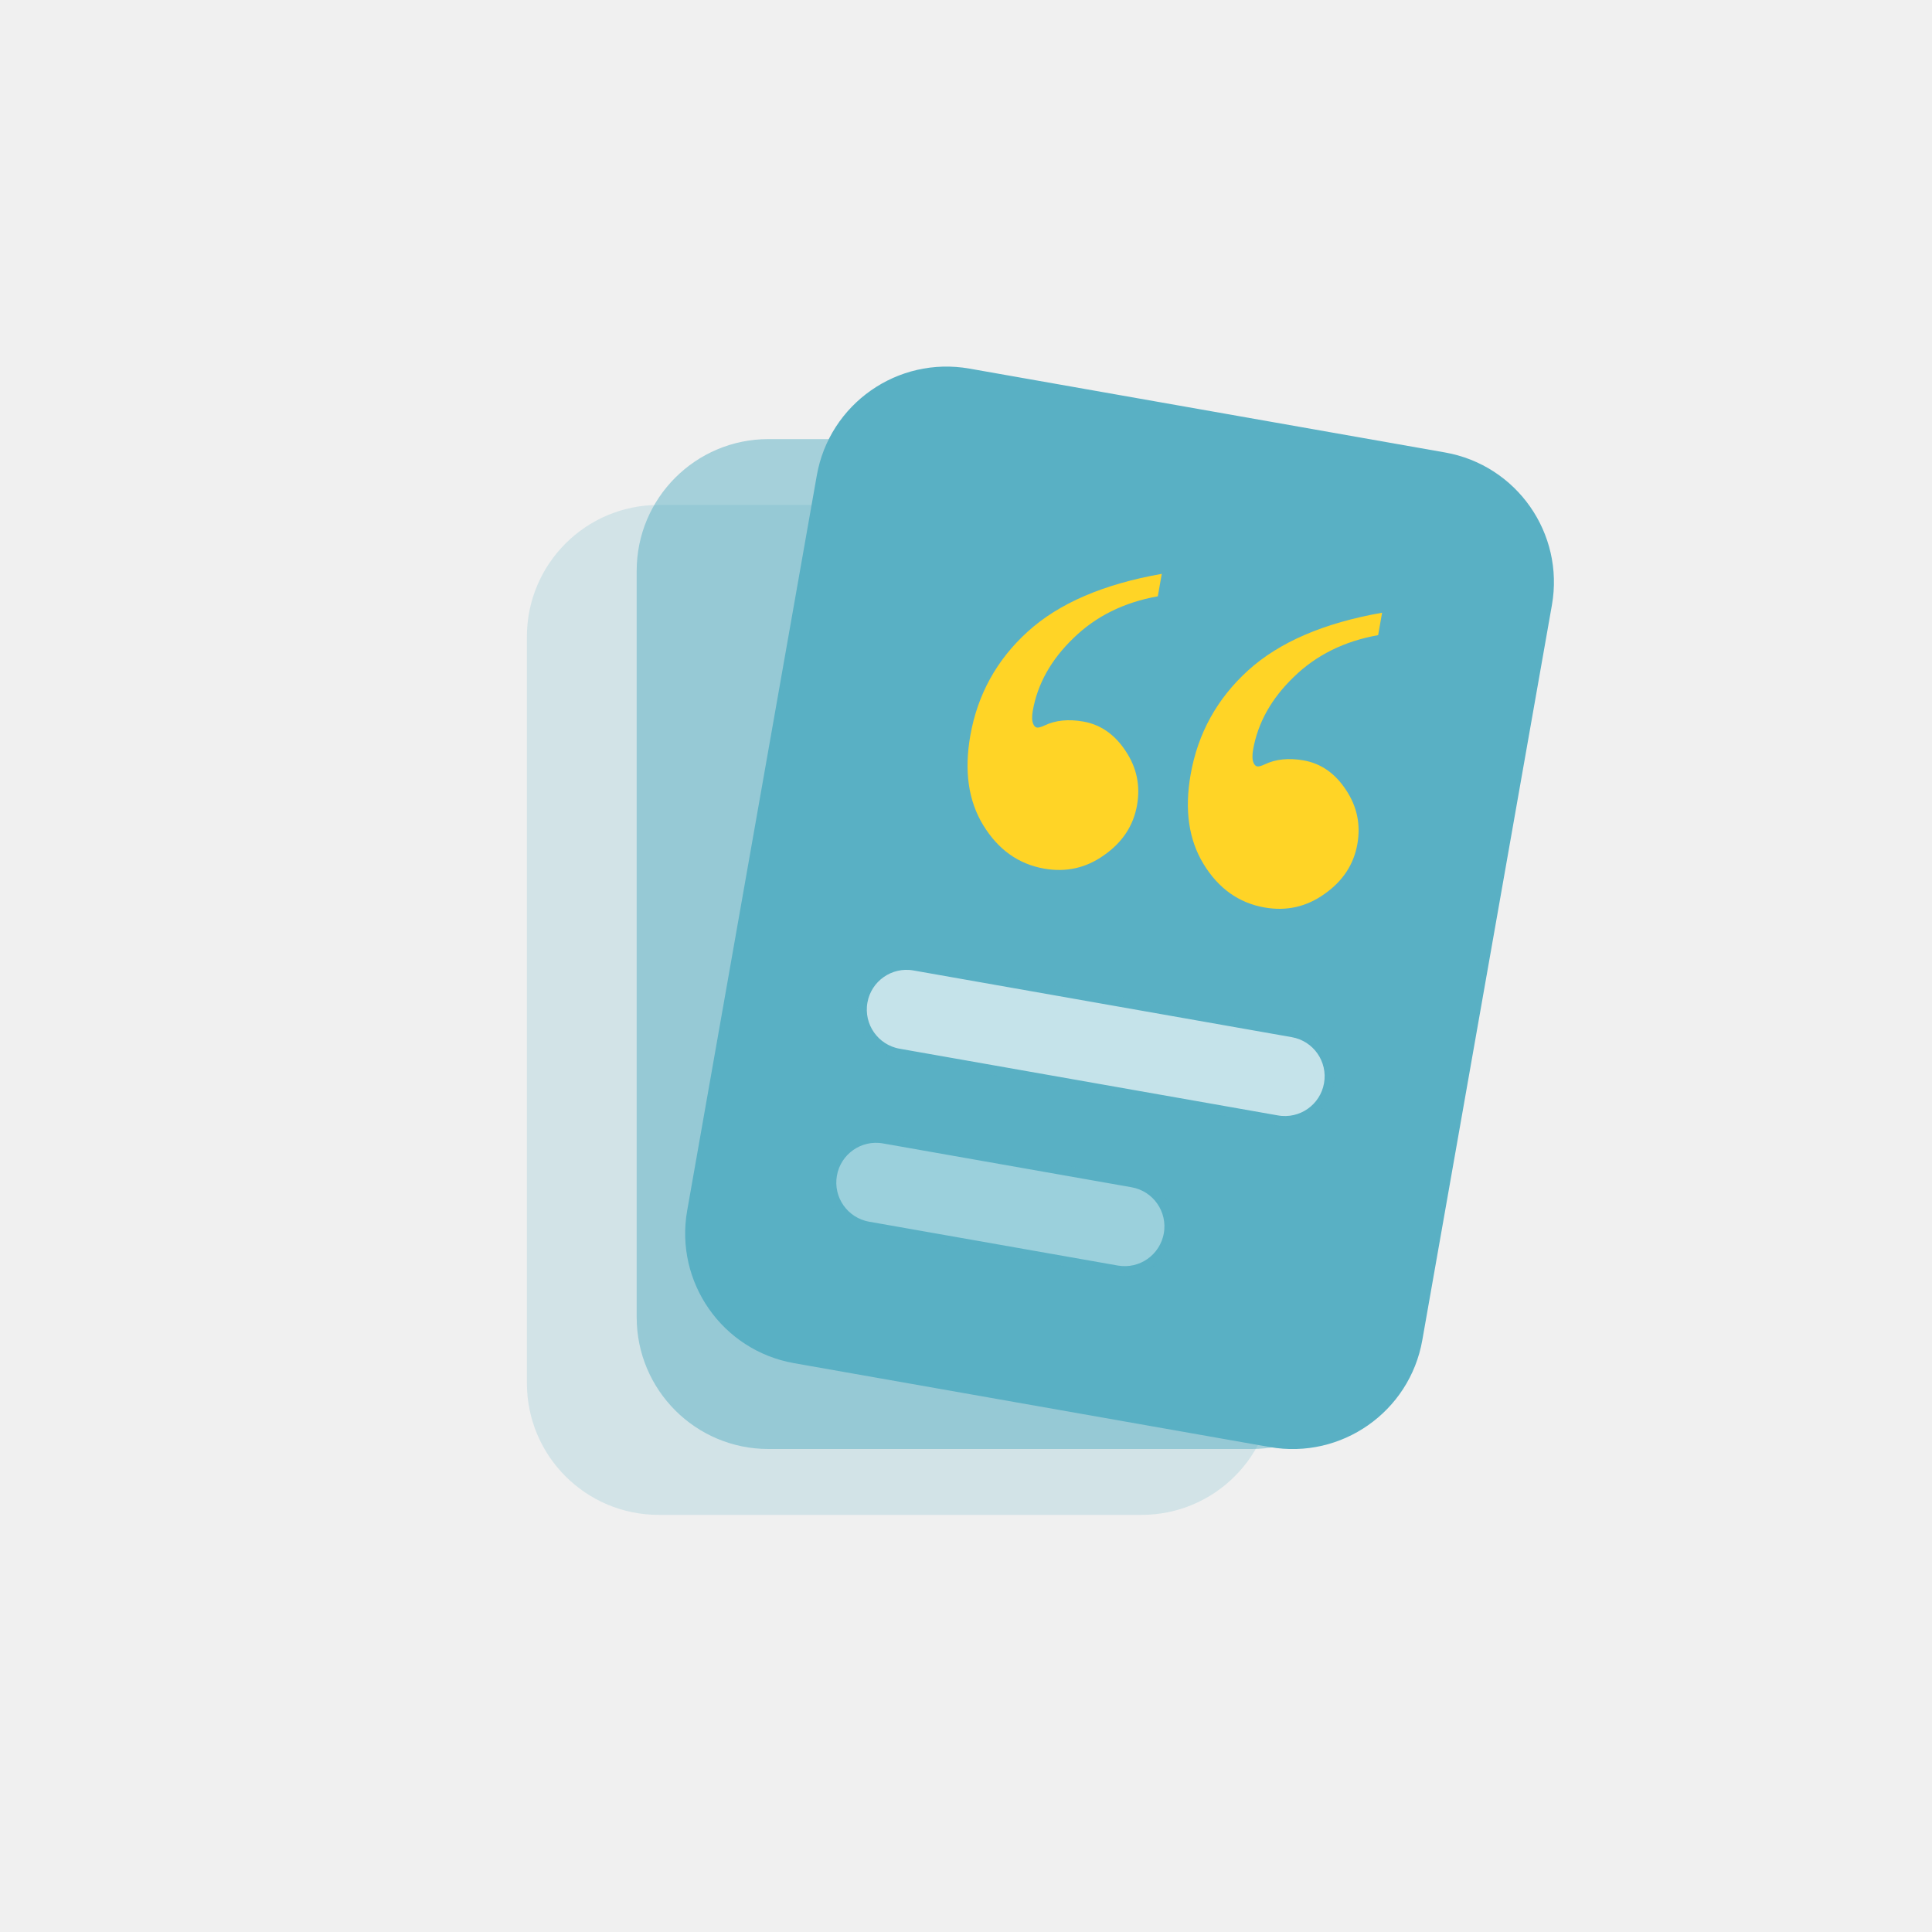
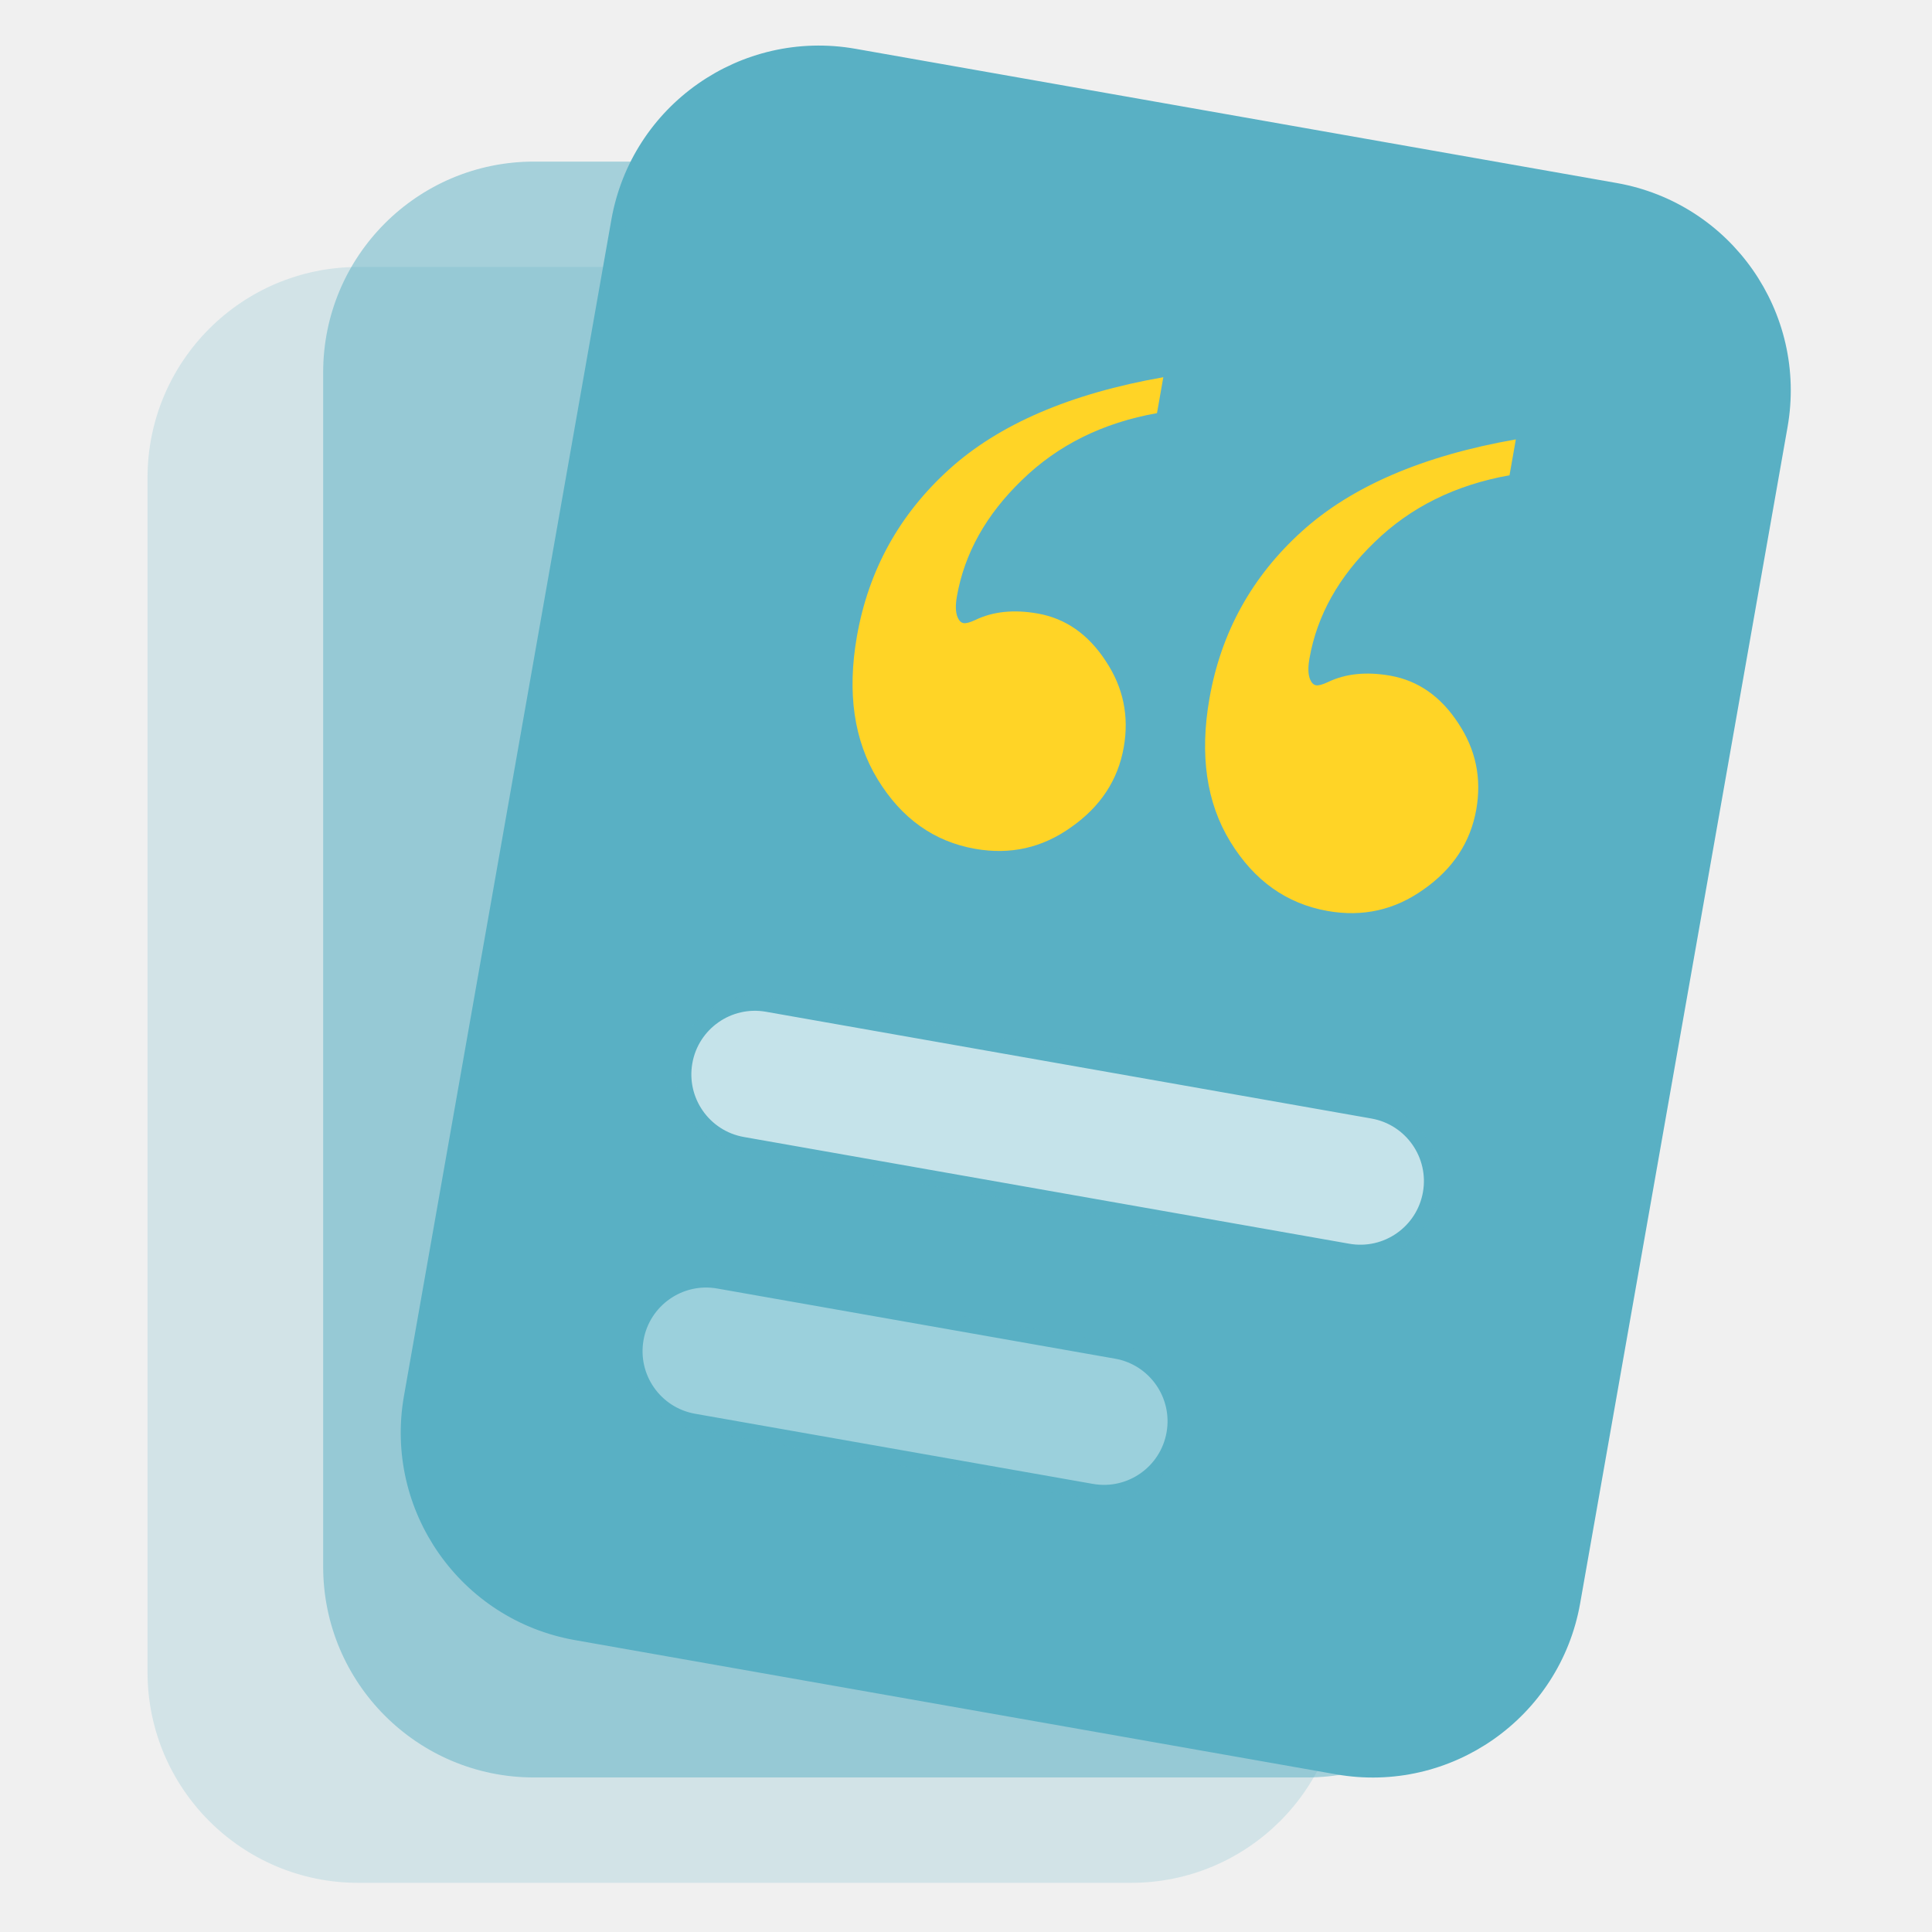
- <svg xmlns="http://www.w3.org/2000/svg" width="200" height="200" viewBox="0 0 200 200" fill="none">
+ <svg xmlns="http://www.w3.org/2000/svg" width="200" height="200" viewBox="45 35 125 125" fill="none">
  <g clip-path="url(#clip0_4023_211)">
    <path opacity="0.2" d="M68.182 52.773H118.182C125.437 52.774 131.318 58.655 131.318 65.91V143.183C131.318 150.437 125.437 156.319 118.182 156.319H68.182C60.927 156.319 55.045 150.438 55.045 143.183V65.91C55.045 58.655 60.927 52.773 68.182 52.773Z" fill="#59B0C4" stroke="#59B0C4" />
    <path opacity="0.5" d="M79.546 45.955H129.546C136.801 45.955 142.682 51.837 142.682 59.092V136.364C142.681 143.619 136.801 149.501 129.546 149.501H79.546C72.291 149.501 66.409 143.619 66.409 136.364V59.092C66.409 51.837 72.291 45.955 79.546 45.955Z" fill="#59B0C4" stroke="#59B0C4" />
    <path d="M100.266 38.65L149.506 47.332C156.651 48.592 161.421 55.405 160.161 62.55L146.743 138.649C145.483 145.793 138.67 150.564 131.525 149.305L82.285 140.622C75.14 139.362 70.369 132.549 71.629 125.404L85.047 49.305C86.307 42.161 93.121 37.39 100.266 38.65Z" fill="#59B0C4" stroke="#59B0C4" />
    <path d="M143.075 63.428L142.665 65.751C139.165 66.373 136.254 67.815 133.932 70.079C131.616 72.31 130.212 74.817 129.722 77.599C129.616 78.2 129.632 78.659 129.772 78.977C129.865 79.189 129.99 79.309 130.149 79.337C130.307 79.365 130.563 79.296 130.918 79.13C132.058 78.582 133.403 78.444 134.952 78.717C136.753 79.035 138.219 80.059 139.348 81.79C140.482 83.49 140.871 85.351 140.515 87.374C140.141 89.492 139.006 91.215 137.11 92.543C135.245 93.876 133.174 94.343 130.898 93.941C128.243 93.473 126.143 91.978 124.599 89.457C123.056 86.936 122.607 83.841 123.254 80.174C124.006 75.907 125.993 72.313 129.213 69.393C132.433 66.473 137.054 64.485 143.075 63.428ZM120.266 59.406L119.857 61.73C116.357 62.351 113.446 63.794 111.124 66.057C108.807 68.289 107.404 70.796 106.913 73.577C106.807 74.178 106.824 74.637 106.964 74.955C107.057 75.167 107.182 75.287 107.34 75.315C107.498 75.343 107.755 75.274 108.11 75.109C109.25 74.56 110.594 74.422 112.143 74.695C113.945 75.013 115.411 76.037 116.54 77.768C117.674 79.468 118.063 81.329 117.706 83.352C117.333 85.47 116.198 87.193 114.301 88.521C112.436 89.855 110.366 90.321 108.09 89.919C105.434 89.451 103.335 87.957 101.791 85.435C100.247 82.914 99.799 79.82 100.445 76.153C101.198 71.885 103.184 68.291 106.404 65.371C109.625 62.452 114.245 60.463 120.266 59.406Z" fill="#FFD426" />
    <path opacity="0.65" d="M94.645 99.968L133.814 106.875C136.323 107.317 137.999 109.71 137.556 112.219C137.114 114.728 134.721 116.404 132.212 115.962L93.043 109.056C90.534 108.613 88.859 106.22 89.301 103.71C89.743 101.201 92.136 99.526 94.645 99.968Z" fill="white" stroke="#59B0C4" />
    <path opacity="0.4" d="M91.488 117.874L117.228 122.413C119.737 122.855 121.412 125.248 120.97 127.757C120.527 130.267 118.135 131.943 115.625 131.5L89.886 126.962C87.376 126.519 85.701 124.126 86.144 121.617C86.586 119.108 88.979 117.432 91.488 117.874Z" fill="white" stroke="#59B0C4" />
  </g>
  <defs>
    <clipPath id="clip0_4023_211">
      <rect width="200" height="200" fill="white" />
    </clipPath>
  </defs>
</svg>
